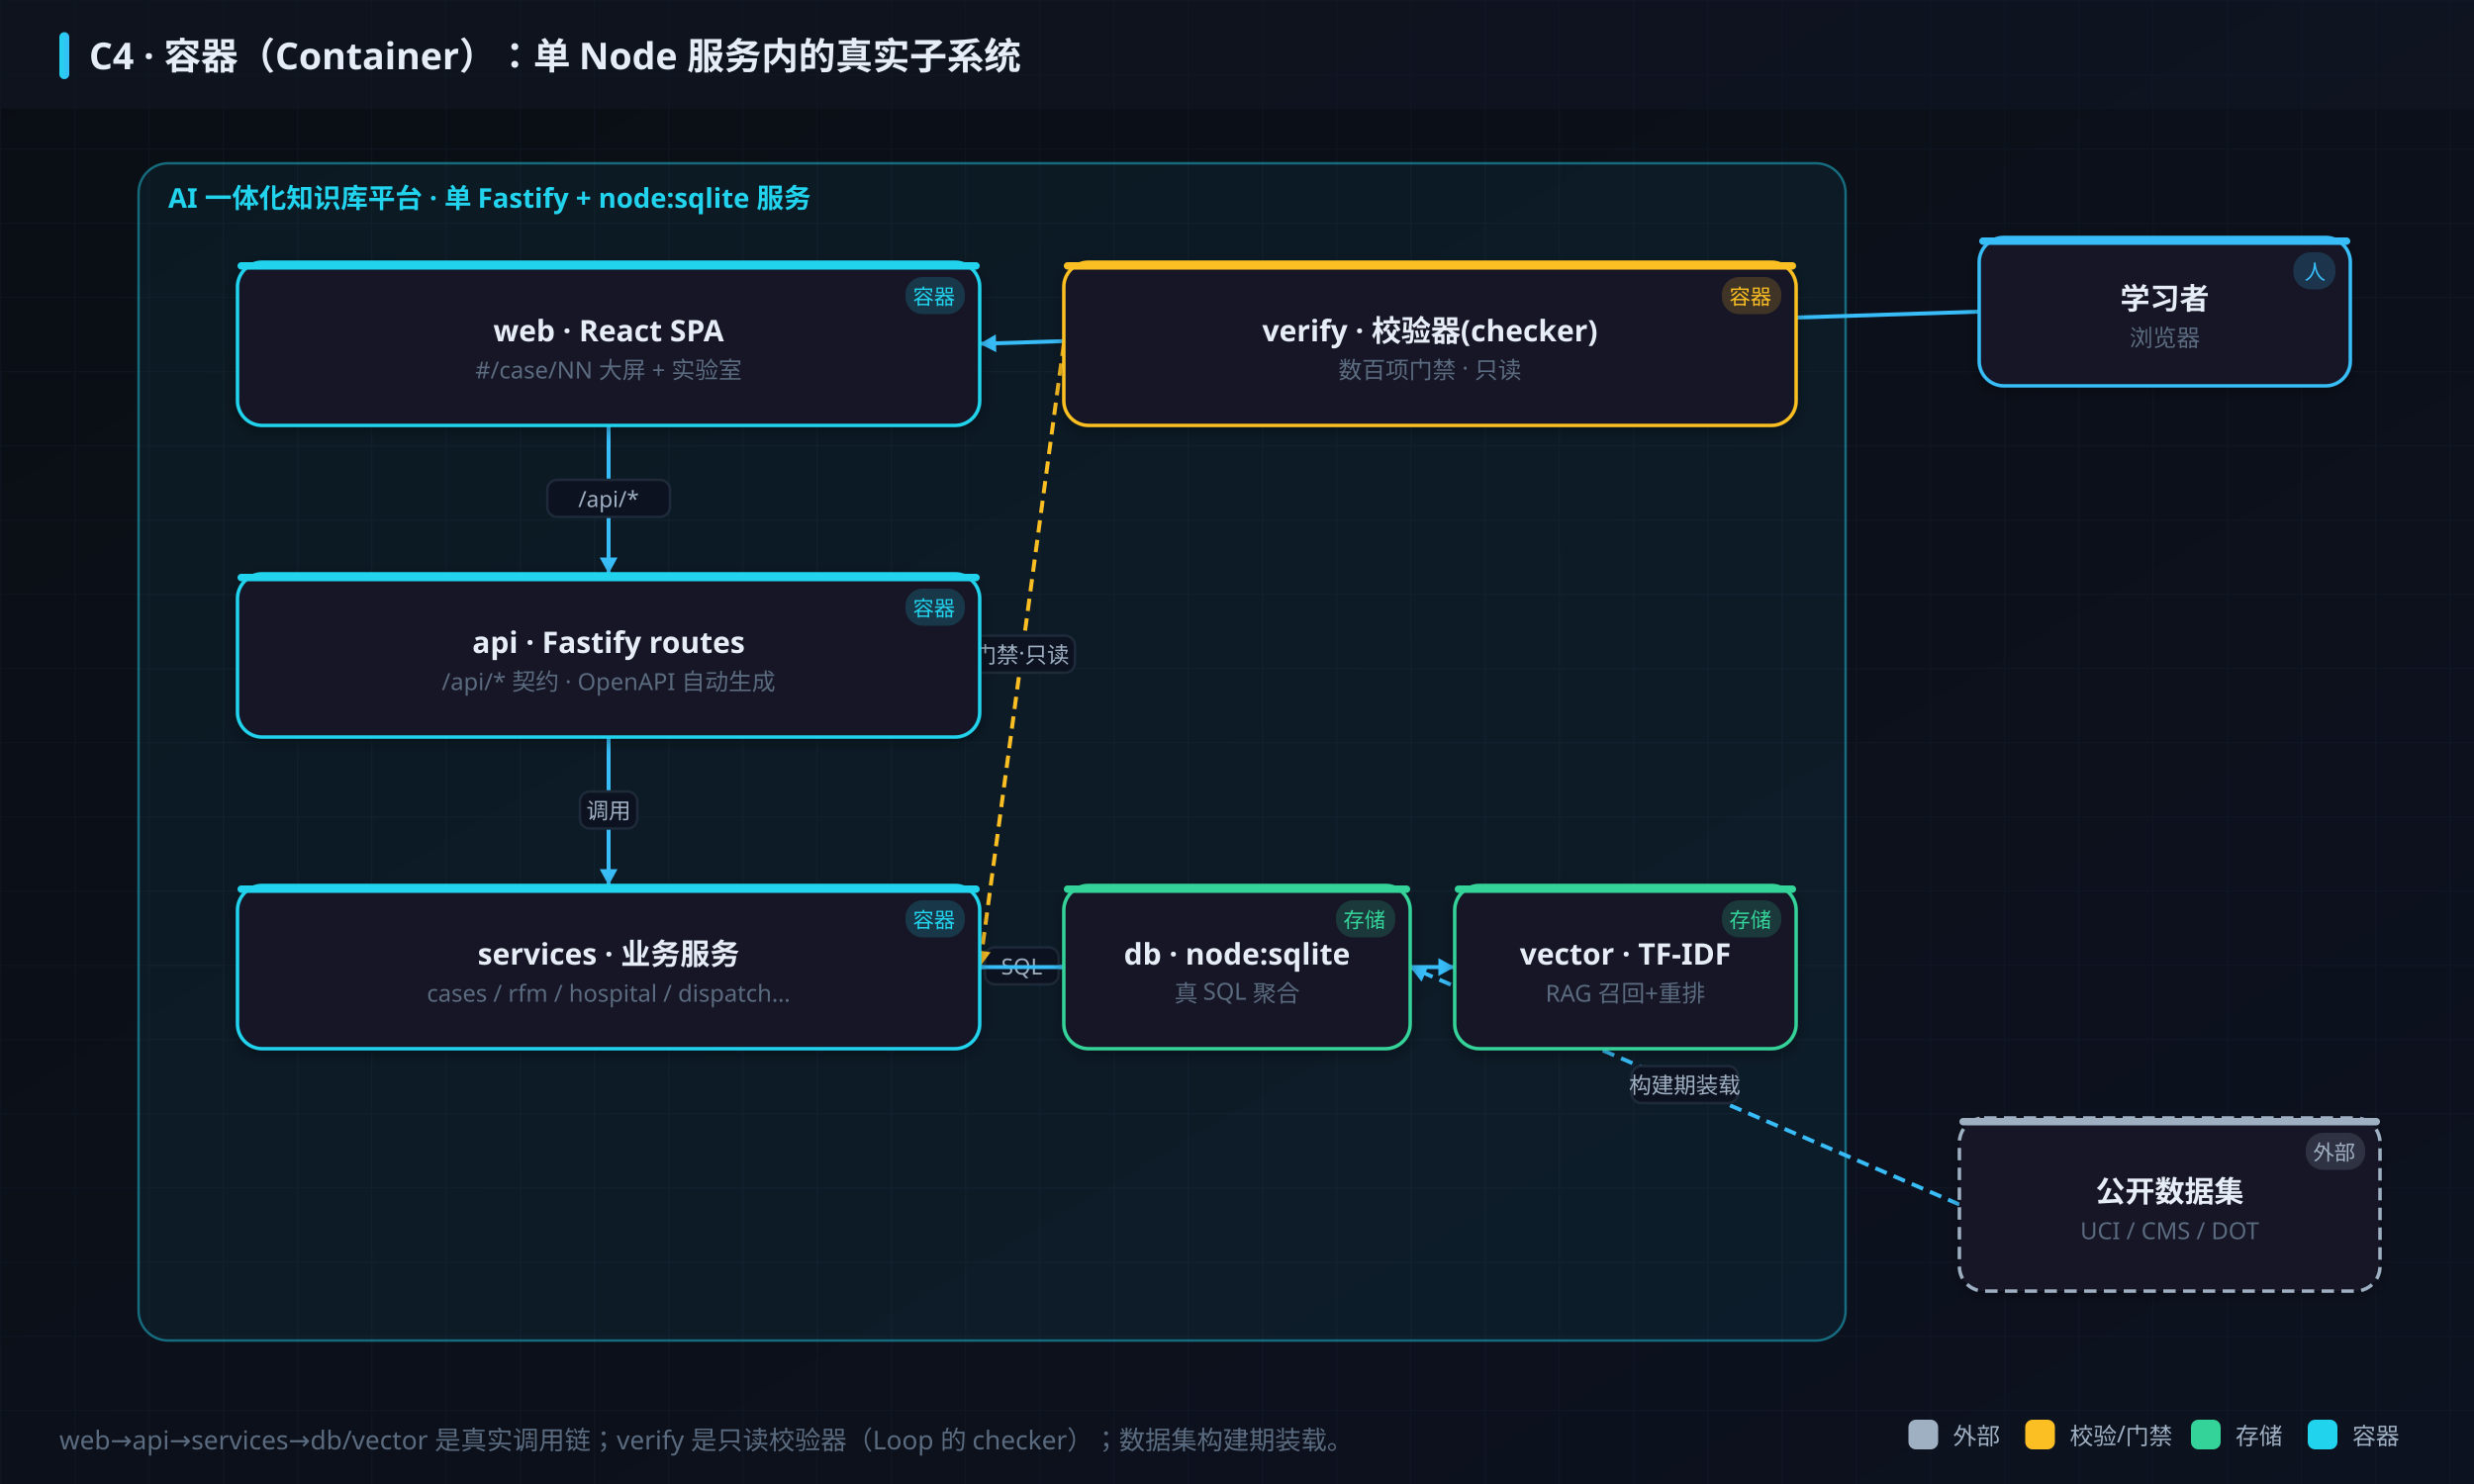
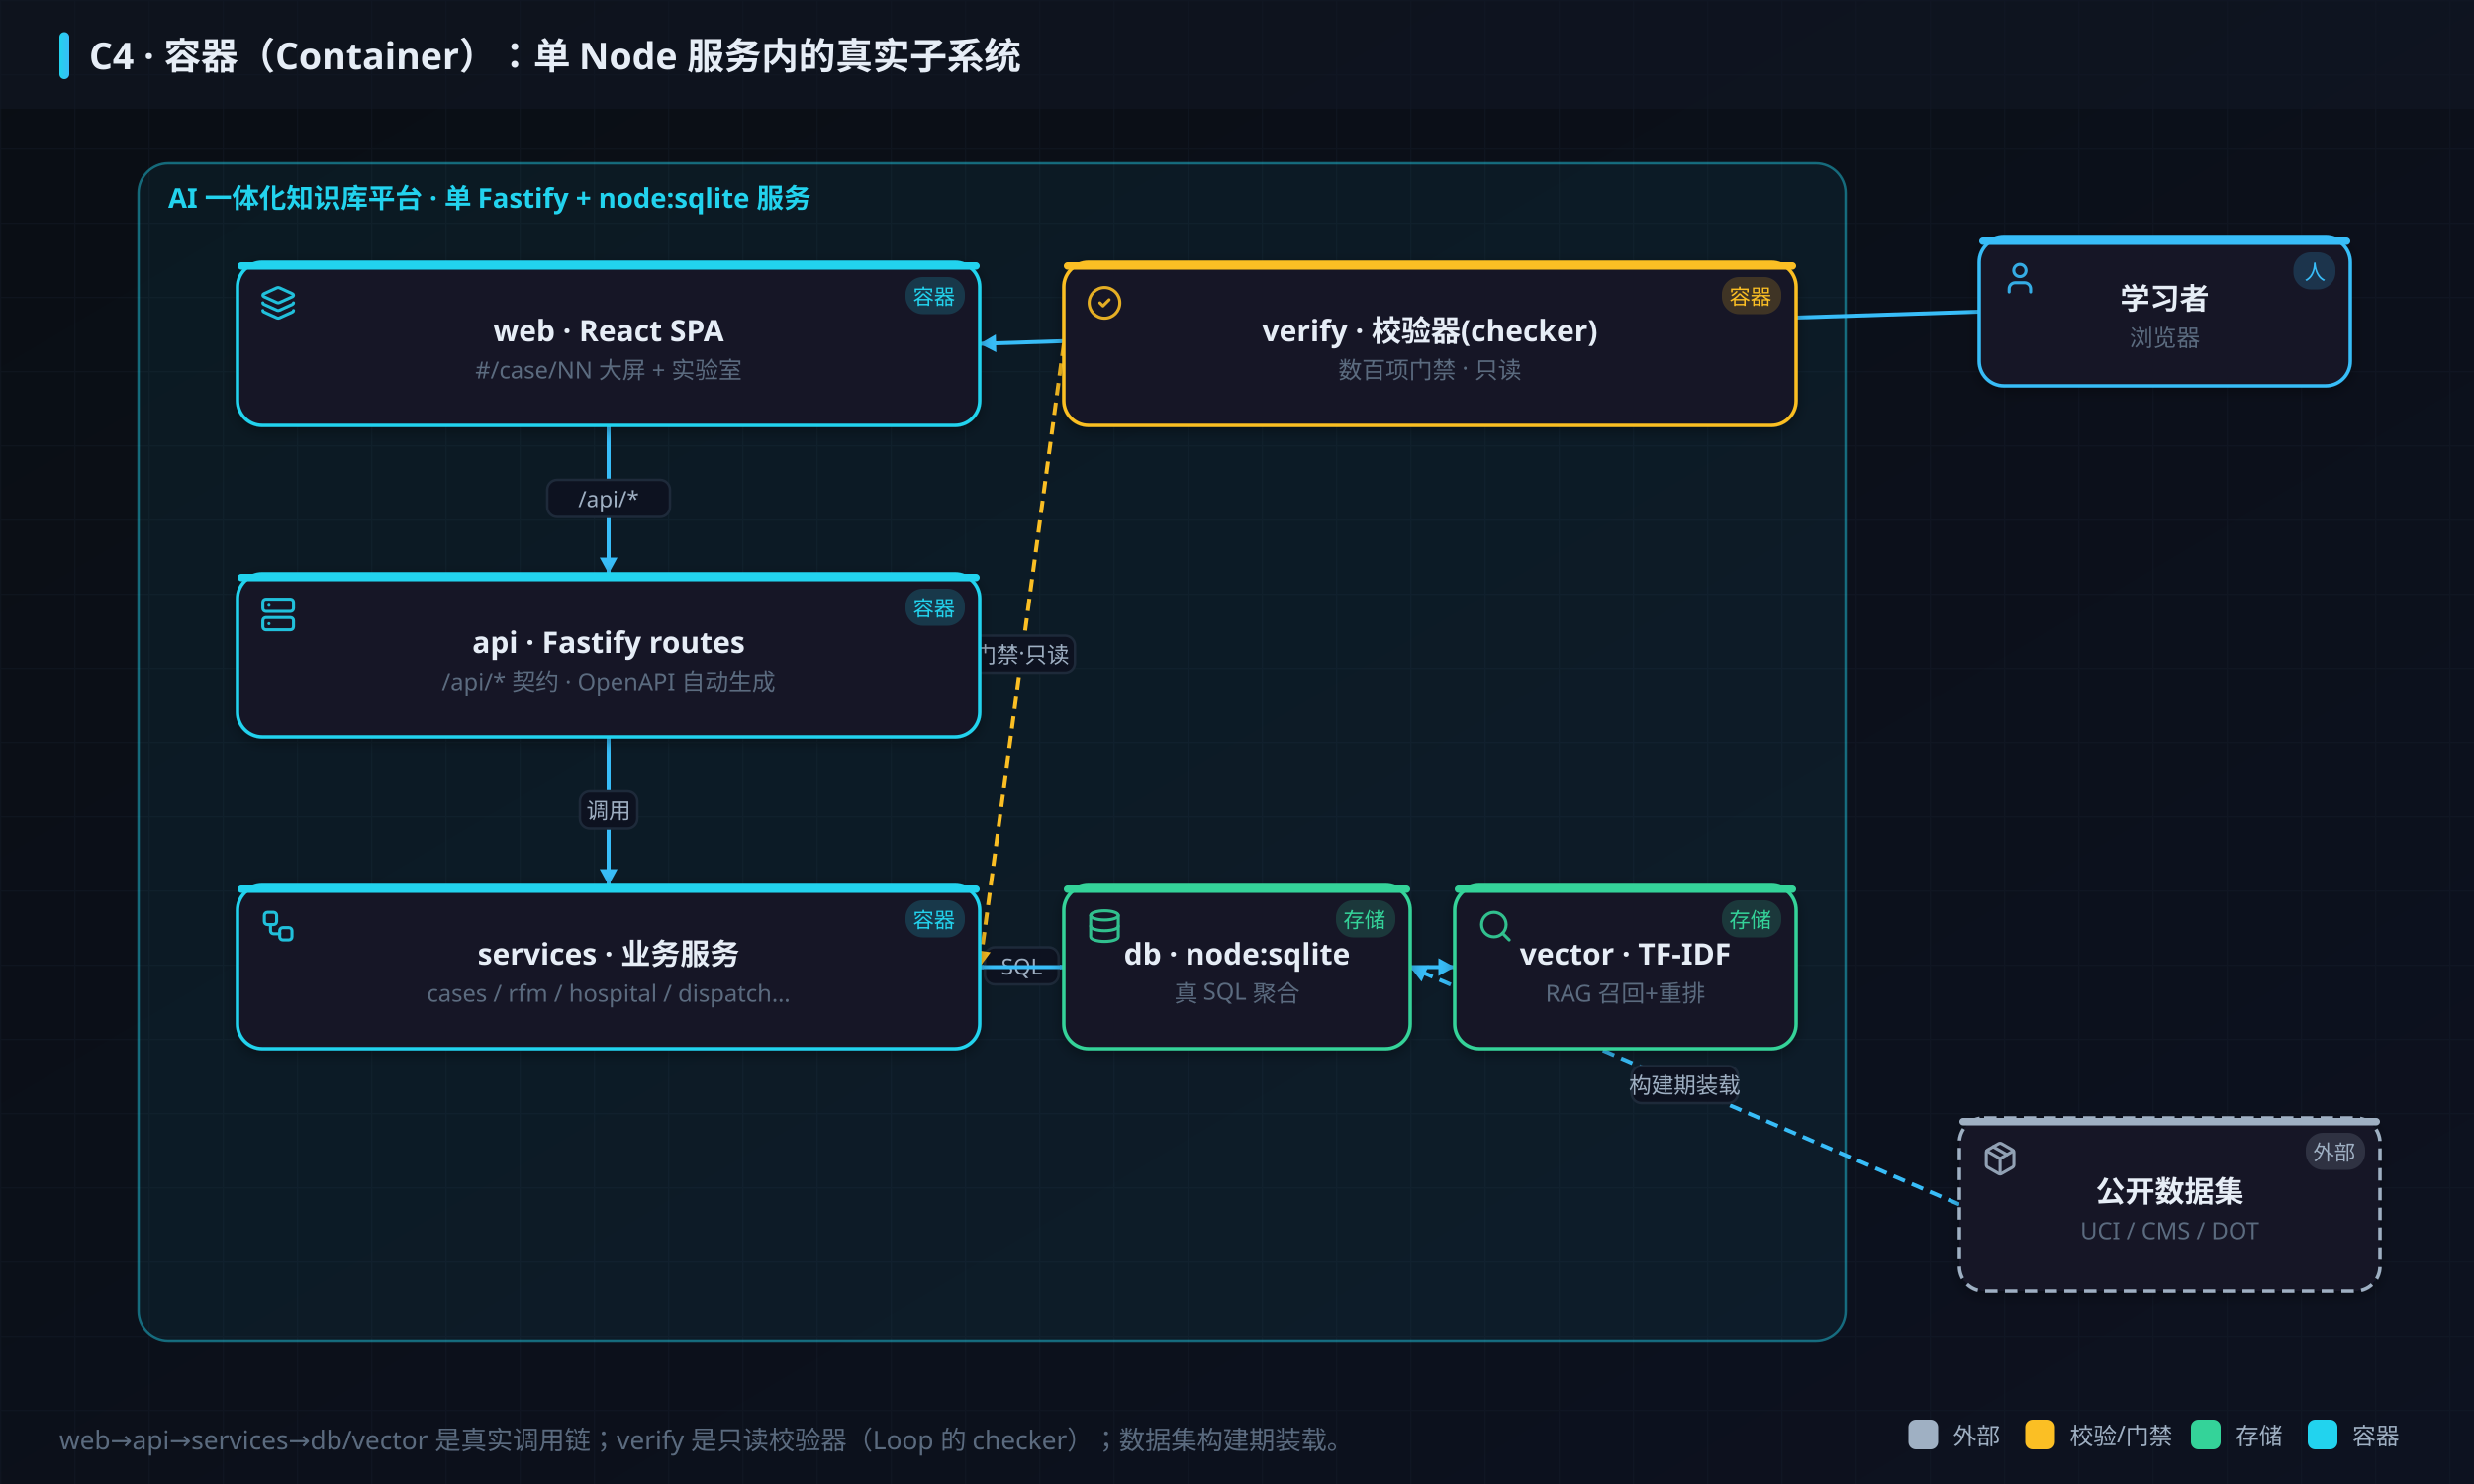
<svg xmlns="http://www.w3.org/2000/svg" viewBox="0 0 1000 600" font-family="PingFang SC,Microsoft YaHei,sans-serif">
  <defs>
    <linearGradient id="dbg" x1="0" y1="0" x2="1" y2="1">
      <stop offset="0" stop-color="#0a0e14" />
      <stop offset="1" stop-color="#0d1220" />
    </linearGradient>
    <linearGradient id="dac" x1="0" y1="0" x2="1" y2="0">
      <stop offset="0" stop-color="#22d3ee" />
      <stop offset="1" stop-color="#38bdf8" />
    </linearGradient>
    <pattern id="dgrid" width="30" height="30" patternUnits="userSpaceOnUse">
      <path d="M30 0H0V30" fill="none" stroke="#16202e" stroke-width="1" />
    </pattern>
    <filter id="dsh" x="-20%" y="-20%" width="140%" height="140%">
      <feDropShadow dx="0" dy="1.5" stdDeviation="2.5" flood-color="#000" flood-opacity="0.35" />
    </filter>
  </defs>
  <rect width="1000" height="600" fill="url(#dbg)" />
  <rect width="1000" height="600" fill="url(#dgrid)" opacity="0.35" />
  <rect x="0" y="0" width="1000" height="44" fill="#121826" opacity="0.5" />
  <rect x="24" y="13" width="4" height="19" rx="2" fill="url(#dac)" />
  <text x="36" y="28" font-size="15" font-weight="750" fill="#e6edf6">C4 · 容器（Container）：单 Node 服务内的真实子系统</text>
  <rect x="56" y="66" width="690" height="476" rx="12" fill="#22d3ee" opacity="0.06" />
  <rect x="56" y="66" width="690" height="476" rx="12" fill="none" stroke="#22d3ee" stroke-opacity="0.45" />
  <text x="68" y="84" font-size="11" font-weight="650" fill="#22d3ee">AI 一体化知识库平台 · 单 Fastify + node:sqlite 服务</text>
  <line x1="800.0" y1="126.0" x2="396.0" y2="139.0" stroke="#38bdf8" stroke-width="1.6" />
  <path d="M396 139 L402.5 135.2 L402.7 142.4 z" fill="#38bdf8" />
  <rect x="579.8" y="124.5" width="36.4" height="15" rx="4" fill="#0d1220" stroke="#1e2a3a" />
  <text x="598" y="135.5" font-size="9" fill="#9fb0c3" text-anchor="middle">HTTP</text>
  <line x1="246.0" y1="172.0" x2="246.0" y2="232.0" stroke="#38bdf8" stroke-width="1.6" />
  <path d="M246 232 L242.4 225.4 L249.6 225.4 z" fill="#38bdf8" />
  <rect x="221.2" y="194" width="49.6" height="15" rx="4" fill="#0d1220" stroke="#1e2a3a" />
  <text x="246" y="205" font-size="9" fill="#9fb0c3" text-anchor="middle">/api/*</text>
  <line x1="246.0" y1="298.0" x2="246.0" y2="358.0" stroke="#38bdf8" stroke-width="1.6" />
  <path d="M246 358 L242.4 351.4 L249.6 351.4 z" fill="#38bdf8" />
  <rect x="234.4" y="320" width="23.2" height="15" rx="4" fill="#0d1220" stroke="#1e2a3a" />
  <text x="246" y="331" font-size="9" fill="#9fb0c3" text-anchor="middle">调用</text>
  <line x1="396.0" y1="391.0" x2="430.0" y2="391.0" stroke="#38bdf8" stroke-width="1.6" />
  <path d="M430 391 L423.4 394.6 L423.4 387.4 z" fill="#38bdf8" />
  <rect x="398.1" y="383" width="29.8" height="15" rx="4" fill="#0d1220" stroke="#1e2a3a" />
  <text x="413" y="394" font-size="9" fill="#9fb0c3" text-anchor="middle">SQL</text>
  <line x1="396.0" y1="391.0" x2="588.0" y2="391.0" stroke="#38bdf8" stroke-width="1.6" />
  <path d="M588 391 L581.4 394.6 L581.4 387.4 z" fill="#38bdf8" />
  <rect x="480.4" y="383" width="23.2" height="15" rx="4" fill="#0d1220" stroke="#1e2a3a" />
  <text x="492" y="394" font-size="9" fill="#9fb0c3" text-anchor="middle">检索</text>
  <line x1="792.0" y1="487.0" x2="570.0" y2="391.0" stroke="#38bdf8" stroke-width="1.6" stroke-dasharray="5 3" />
  <path d="M570 391 L577.5 390.3 L574.6 396.9 z" fill="#38bdf8" />
  <rect x="659.5" y="431" width="43" height="15" rx="4" fill="#0d1220" stroke="#1e2a3a" />
  <text x="681" y="442" font-size="9" fill="#9fb0c3" text-anchor="middle">构建期装载</text>
  <line x1="430.0" y1="139.0" x2="396.0" y2="391.0" stroke="#fbbf24" stroke-width="1.6" stroke-dasharray="5 3" />
  <path d="M396 391 L393.3 384.0 L400.4 385.0 z" fill="#fbbf24" />
  <rect x="391.5" y="257" width="43" height="15" rx="4" fill="#0d1220" stroke="#1e2a3a" />
  <text x="413" y="268" font-size="9" fill="#9fb0c3" text-anchor="middle">门禁·只读</text>
  <rect x="800" y="96" width="150" height="60" rx="10" fill="#121826" stroke="#38bdf8" stroke-width="1.4" filter="url(#dsh)" />
  <rect x="800" y="96" width="150" height="3" rx="1.5" fill="#38bdf8" />
  <rect x="927" y="102" width="17" height="15" rx="7" fill="#38bdf8" opacity="0.18" />
  <text x="940" y="113" font-size="8.5" fill="#38bdf8" text-anchor="end">人</text>
+   <g transform="translate(809,105) scale(0.62)" fill="none" stroke="#38bdf8" stroke-width="2" stroke-linecap="round" stroke-linejoin="round" opacity="0.9">
+     <path d="M19 21v-2a4 4 0 0 0-4-4H9a4 4 0 0 0-4 4v2" />
+     <circle cx="12" cy="7" r="4" />
+   </g>
  <text x="875" y="125" font-size="12" font-weight="700" fill="#e6edf6" text-anchor="middle">学习者</text>
  <text x="875" y="140" font-size="9.5" fill="#5b6b7f" text-anchor="middle">浏览器</text>
  <rect x="792" y="452" width="170" height="70" rx="10" fill="#121826" stroke="#9fb0c3" stroke-width="1.4" stroke-dasharray="5 3" filter="url(#dsh)" />
  <rect x="792" y="452" width="170" height="3" rx="1.5" fill="#9fb0c3" />
  <rect x="932" y="458" width="24" height="15" rx="7" fill="#9fb0c3" opacity="0.18" />
  <text x="952" y="469" font-size="8.5" fill="#9fb0c3" text-anchor="end">外部</text>
+   <g transform="translate(801,461) scale(0.62)" fill="none" stroke="#9fb0c3" stroke-width="2" stroke-linecap="round" stroke-linejoin="round" opacity="0.9">
+     <path d="M11 21.73a2 2 0 0 0 2 0l7-4A2 2 0 0 0 21 16V8a2 2 0 0 0-1-1.73l-7-4a2 2 0 0 0-2 0l-7 4A2 2 0 0 0 3 8v8a2 2 0 0 0 1 1.73z" />
+     <path d="M12 22V12" />
+     <polyline points="3.29 7 12 12 20.71 7" />
+     <path d="m7.5 4.27 9 5.15" />
+   </g>
  <text x="877" y="486" font-size="12" font-weight="700" fill="#e6edf6" text-anchor="middle">公开数据集</text>
  <text x="877" y="501" font-size="9.5" fill="#5b6b7f" text-anchor="middle">UCI / CMS / DOT</text>
  <rect x="96" y="106" width="300" height="66" rx="10" fill="#121826" stroke="#22d3ee" stroke-width="1.4" filter="url(#dsh)" />
  <rect x="96" y="106" width="300" height="3" rx="1.5" fill="#22d3ee" />
  <rect x="366" y="112" width="24" height="15" rx="7" fill="#22d3ee" opacity="0.18" />
  <text x="386" y="123" font-size="8.5" fill="#22d3ee" text-anchor="end">容器</text>
+   <g transform="translate(105,115) scale(0.62)" fill="none" stroke="#22d3ee" stroke-width="2" stroke-linecap="round" stroke-linejoin="round" opacity="0.9">
+     <path d="M12.83 2.18a2 2 0 0 0-1.66 0L2.6 6.08a1 1 0 0 0 0 1.83l8.58 3.91a2 2 0 0 0 1.66 0l8.58-3.9a1 1 0 0 0 0-1.83z" />
+     <path d="M2 12a1 1 0 0 0 .58.91l8.6 3.91a2 2 0 0 0 1.65 0l8.58-3.9A1 1 0 0 0 22 12" />
+     <path d="M2 17a1 1 0 0 0 .58.91l8.6 3.91a2 2 0 0 0 1.65 0l8.58-3.9A1 1 0 0 0 22 17" />
+   </g>
  <text x="246" y="138" font-size="12" font-weight="700" fill="#e6edf6" text-anchor="middle">web · React SPA</text>
  <text x="246" y="153" font-size="9.5" fill="#5b6b7f" text-anchor="middle">#/case/NN 大屏 + 实验室</text>
  <rect x="430" y="106" width="296" height="66" rx="10" fill="#121826" stroke="#fbbf24" stroke-width="1.4" filter="url(#dsh)" />
  <rect x="430" y="106" width="296" height="3" rx="1.5" fill="#fbbf24" />
  <rect x="696" y="112" width="24" height="15" rx="7" fill="#fbbf24" opacity="0.18" />
  <text x="716" y="123" font-size="8.5" fill="#fbbf24" text-anchor="end">容器</text>
+   <g transform="translate(439,115) scale(0.62)" fill="none" stroke="#fbbf24" stroke-width="2" stroke-linecap="round" stroke-linejoin="round" opacity="0.9">
+     <circle cx="12" cy="12" r="10" />
+     <path d="m9 12 2 2 4-4" />
+   </g>
  <text x="578" y="138" font-size="12" font-weight="700" fill="#e6edf6" text-anchor="middle">verify · 校验器(checker)</text>
  <text x="578" y="153" font-size="9.5" fill="#5b6b7f" text-anchor="middle">数百项门禁 · 只读</text>
  <rect x="96" y="232" width="300" height="66" rx="10" fill="#121826" stroke="#22d3ee" stroke-width="1.4" filter="url(#dsh)" />
  <rect x="96" y="232" width="300" height="3" rx="1.5" fill="#22d3ee" />
  <rect x="366" y="238" width="24" height="15" rx="7" fill="#22d3ee" opacity="0.18" />
  <text x="386" y="249" font-size="8.5" fill="#22d3ee" text-anchor="end">容器</text>
+   <g transform="translate(105,241) scale(0.62)" fill="none" stroke="#22d3ee" stroke-width="2" stroke-linecap="round" stroke-linejoin="round" opacity="0.9">
+     <rect width="20" height="8" x="2" y="2" rx="2" ry="2" />
+     <rect width="20" height="8" x="2" y="14" rx="2" ry="2" />
+     <line x1="6" x2="6.01" y1="6" y2="6" />
+     <line x1="6" x2="6.01" y1="18" y2="18" />
+   </g>
  <text x="246" y="264" font-size="12" font-weight="700" fill="#e6edf6" text-anchor="middle">api · Fastify routes</text>
  <text x="246" y="279" font-size="9.5" fill="#5b6b7f" text-anchor="middle">/api/* 契约 · OpenAPI 自动生成</text>
  <rect x="96" y="358" width="300" height="66" rx="10" fill="#121826" stroke="#22d3ee" stroke-width="1.4" filter="url(#dsh)" />
  <rect x="96" y="358" width="300" height="3" rx="1.5" fill="#22d3ee" />
  <rect x="366" y="364" width="24" height="15" rx="7" fill="#22d3ee" opacity="0.18" />
  <text x="386" y="375" font-size="8.5" fill="#22d3ee" text-anchor="end">容器</text>
+   <g transform="translate(105,367) scale(0.62)" fill="none" stroke="#22d3ee" stroke-width="2" stroke-linecap="round" stroke-linejoin="round" opacity="0.9">
+     <rect width="8" height="8" x="3" y="3" rx="2" />
+     <path d="M7 11v4a2 2 0 0 0 2 2h4" />
+     <rect width="8" height="8" x="13" y="13" rx="2" />
+   </g>
  <text x="246" y="390" font-size="12" font-weight="700" fill="#e6edf6" text-anchor="middle">services · 业务服务</text>
  <text x="246" y="405" font-size="9.5" fill="#5b6b7f" text-anchor="middle">cases / rfm / hospital / dispatch…</text>
  <rect x="430" y="358" width="140" height="66" rx="10" fill="#121826" stroke="#34d399" stroke-width="1.4" filter="url(#dsh)" />
  <rect x="430" y="358" width="140" height="3" rx="1.5" fill="#34d399" />
  <rect x="540" y="364" width="24" height="15" rx="7" fill="#34d399" opacity="0.18" />
  <text x="560" y="375" font-size="8.5" fill="#34d399" text-anchor="end">存储</text>
+   <g transform="translate(439,367) scale(0.62)" fill="none" stroke="#34d399" stroke-width="2" stroke-linecap="round" stroke-linejoin="round" opacity="0.9">
+     <ellipse cx="12" cy="5" rx="9" ry="3" />
+     <path d="M3 5V19A9 3 0 0 0 21 19V5" />
+     <path d="M3 12A9 3 0 0 0 21 12" />
+   </g>
  <text x="500" y="390" font-size="12" font-weight="700" fill="#e6edf6" text-anchor="middle">db · node:sqlite</text>
  <text x="500" y="405" font-size="9.5" fill="#5b6b7f" text-anchor="middle">真 SQL 聚合</text>
  <rect x="588" y="358" width="138" height="66" rx="10" fill="#121826" stroke="#34d399" stroke-width="1.4" filter="url(#dsh)" />
  <rect x="588" y="358" width="138" height="3" rx="1.5" fill="#34d399" />
  <rect x="696" y="364" width="24" height="15" rx="7" fill="#34d399" opacity="0.18" />
  <text x="716" y="375" font-size="8.5" fill="#34d399" text-anchor="end">存储</text>
+   <g transform="translate(597,367) scale(0.62)" fill="none" stroke="#34d399" stroke-width="2" stroke-linecap="round" stroke-linejoin="round" opacity="0.9">
+     <path d="m21 21-4.34-4.34" />
+     <circle cx="11" cy="11" r="8" />
+   </g>
  <text x="657" y="390" font-size="12" font-weight="700" fill="#e6edf6" text-anchor="middle">vector · TF-IDF</text>
  <text x="657" y="405" font-size="9.5" fill="#5b6b7f" text-anchor="middle">RAG 召回+重排</text>
  <rect x="771.4" y="574" width="12" height="12" rx="3" fill="#9fb0c3" />
  <text x="789.4" y="584" font-size="9.5" fill="#9fb0c3">外部</text>
  <rect x="818.6" y="574" width="12" height="12" rx="3" fill="#fbbf24" />
  <text x="836.6" y="584" font-size="9.5" fill="#9fb0c3">校验/门禁</text>
  <rect x="885.6" y="574" width="12" height="12" rx="3" fill="#34d399" />
  <text x="903.6" y="584" font-size="9.5" fill="#9fb0c3">存储</text>
  <rect x="932.8" y="574" width="12" height="12" rx="3" fill="#22d3ee" />
  <text x="950.8" y="584" font-size="9.5" fill="#9fb0c3">容器</text>
  <text x="24" y="586" font-size="10.5" fill="#5b6b7f">web→api→services→db/vector 是真实调用链；verify 是只读校验器（Loop 的 checker）；数据集构建期装载。</text>
</svg>
